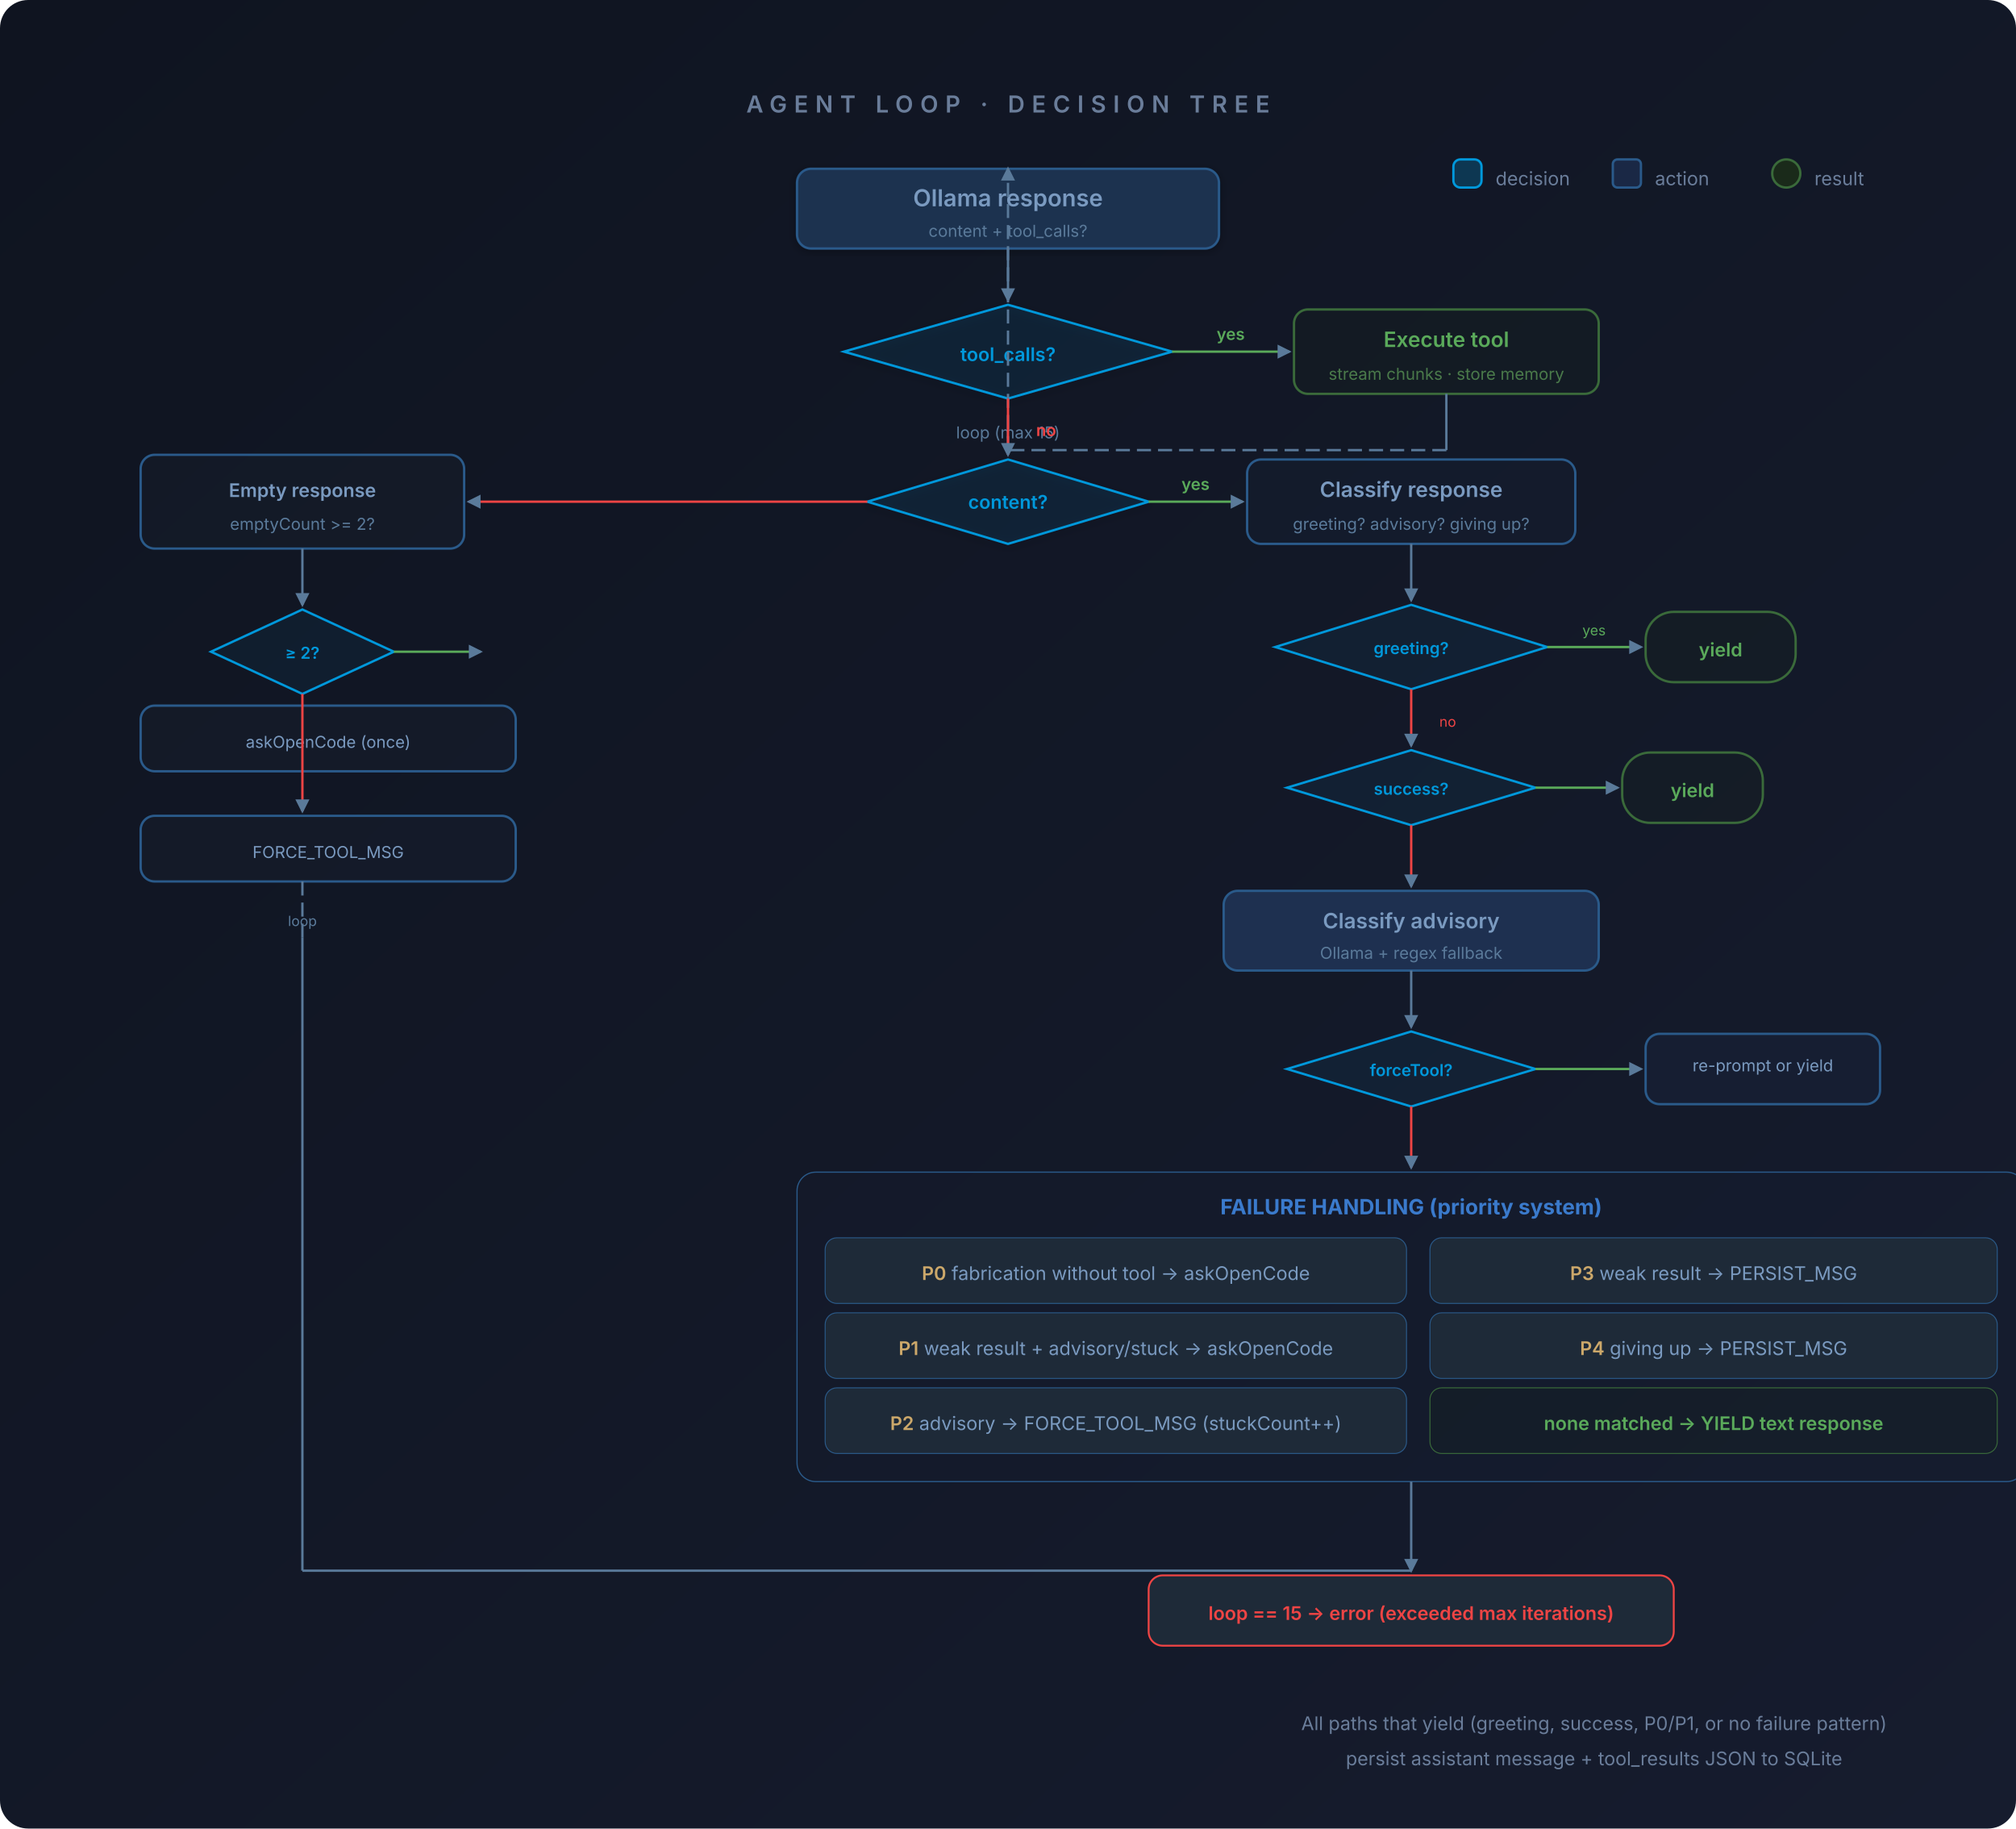
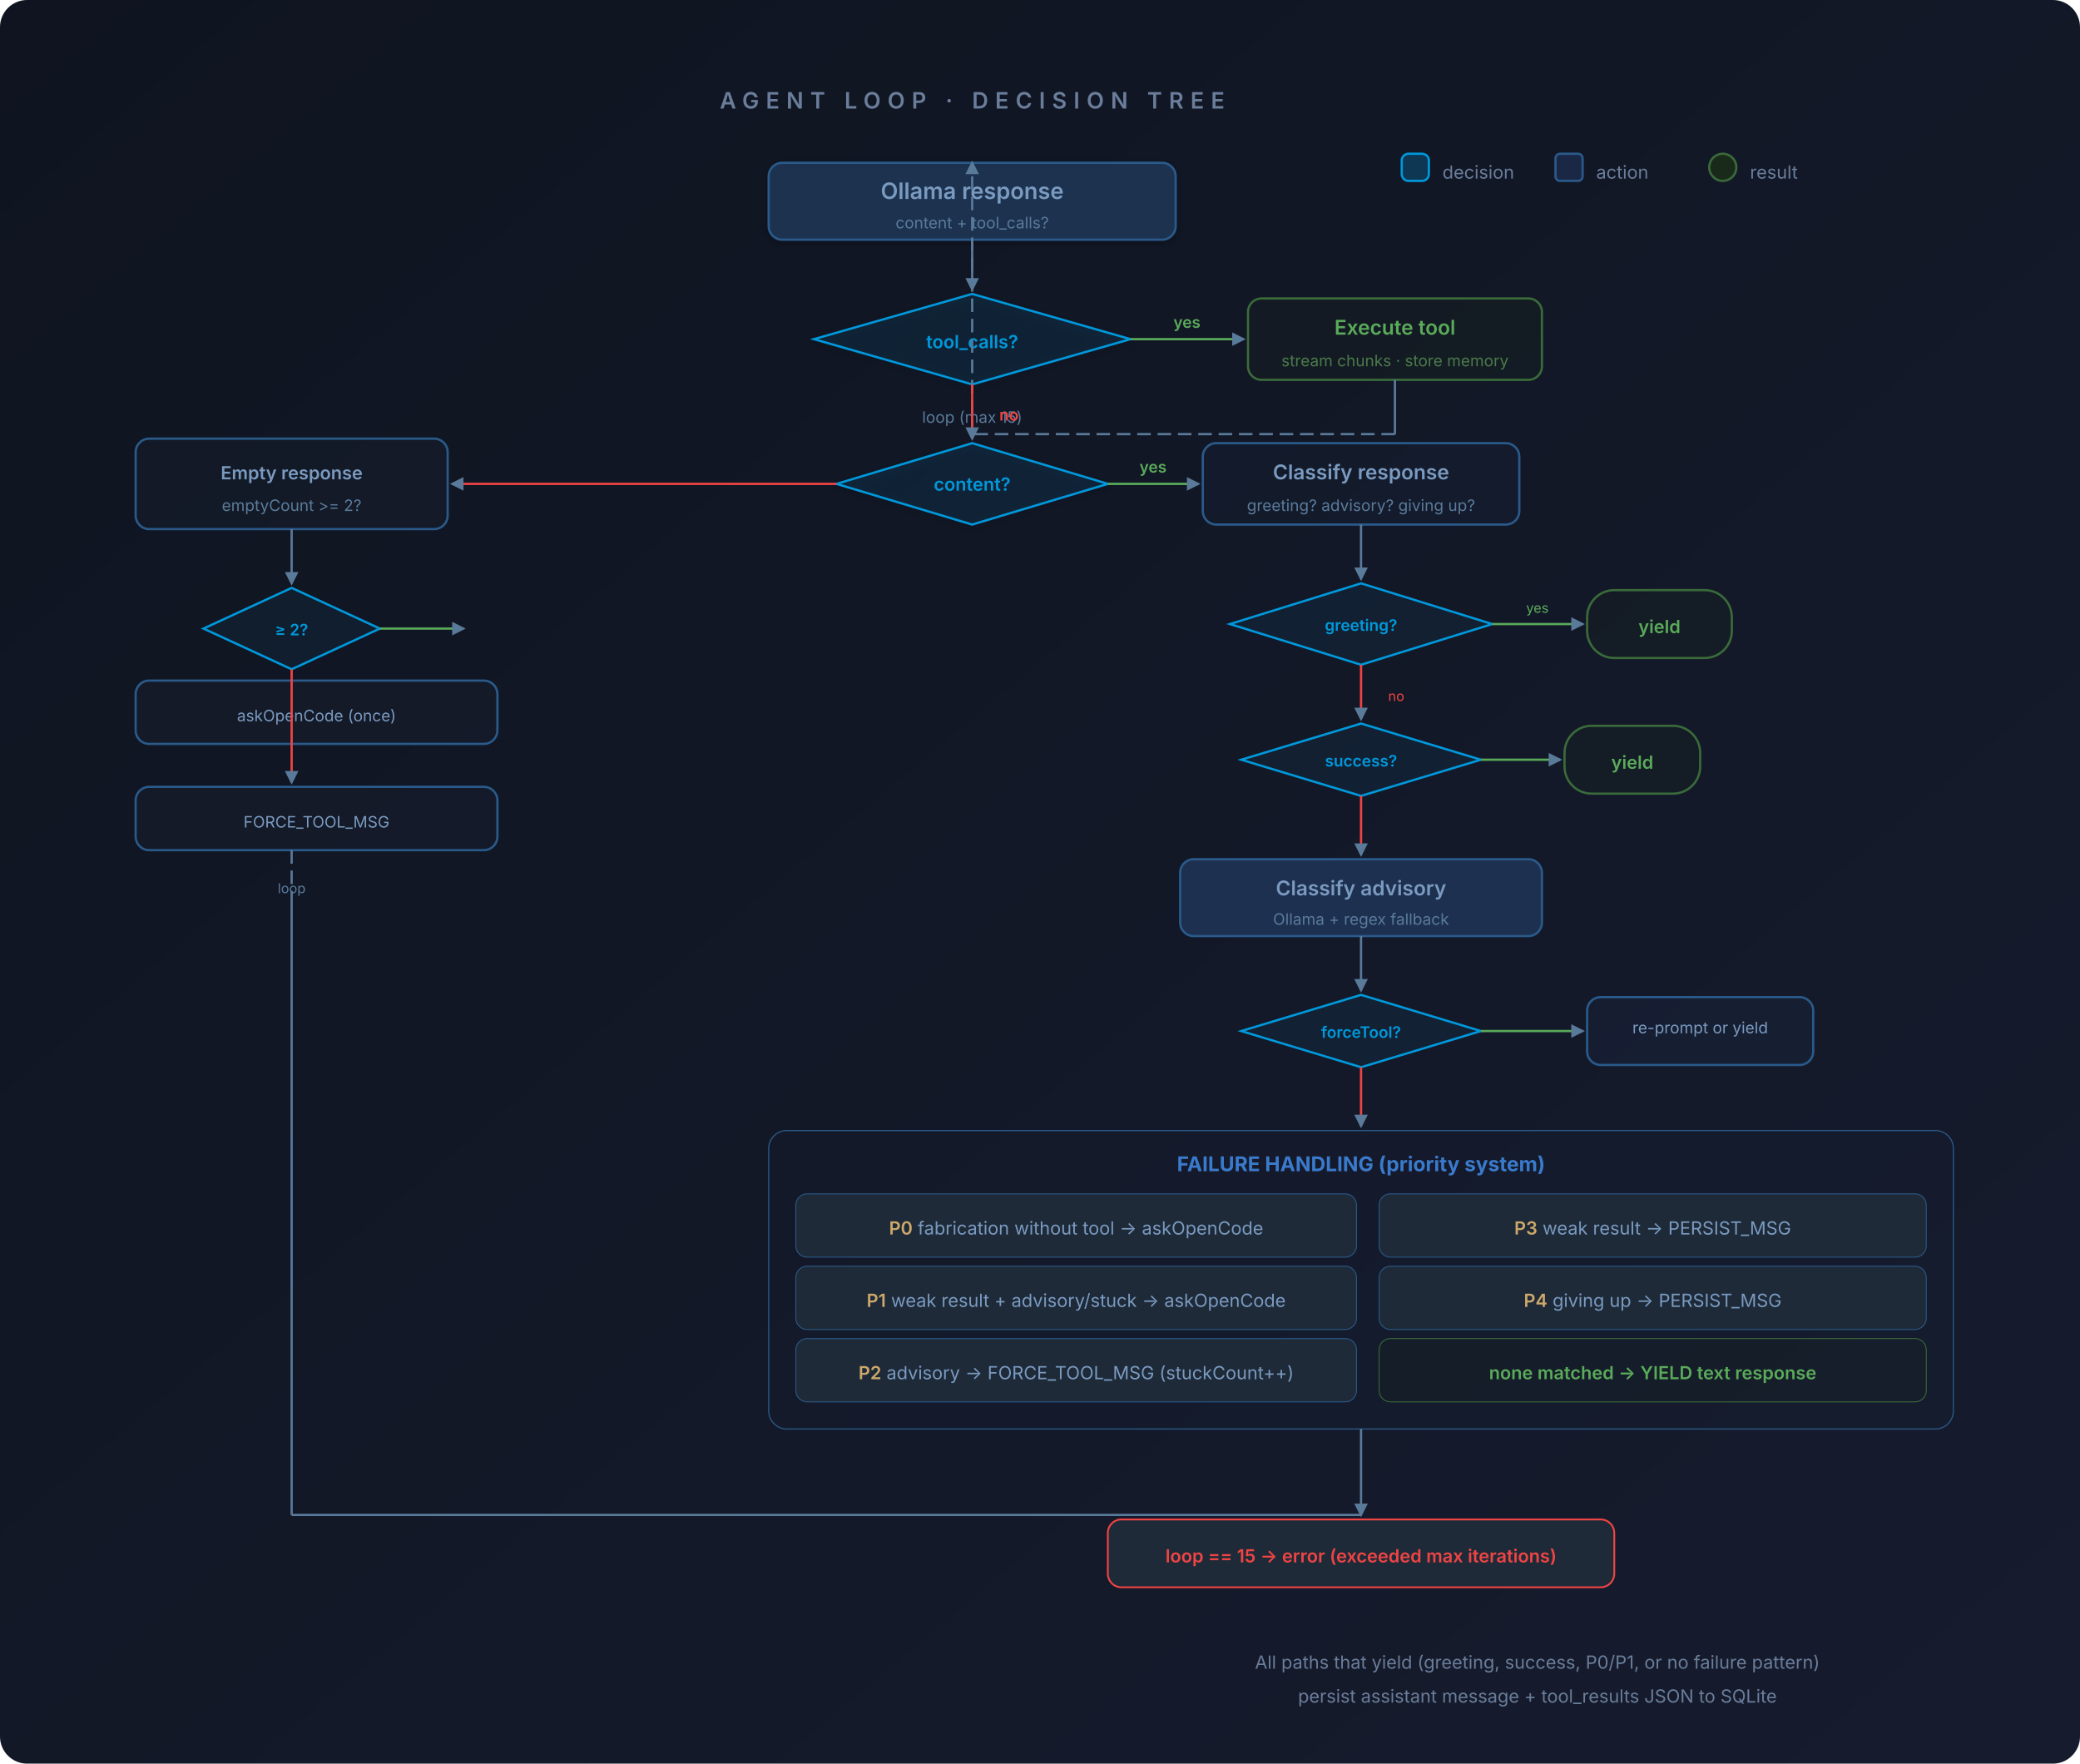
- <svg xmlns="http://www.w3.org/2000/svg" viewBox="0 0 860 780" font-family="system-ui, -apple-system, sans-serif">
+ <svg xmlns="http://www.w3.org/2000/svg" viewBox="0 0 920 780" font-family="system-ui, -apple-system, sans-serif">
  <defs>
    <linearGradient id="bg" x1="0" y1="0" x2="1" y2="1">
      <stop offset="0%" stop-color="#0f1420" />
      <stop offset="100%" stop-color="#161c2e" />
    </linearGradient>
    <filter id="sh">
      <feDropShadow dx="0" dy="1" stdDeviation="2" flood-color="#000" flood-opacity="0.3" />
    </filter>
    <marker id="m" markerWidth="6" markerHeight="6" refX="5" refY="3" orient="auto">
      <path d="M0,0 L6,3 L0,6 Z" fill="#5a7a9a" />
    </marker>
  </defs>
-   <rect width="860" height="780" rx="12" fill="url(#bg)" />
+   <rect width="920" height="780" rx="12" fill="url(#bg)" />
  <text x="430" y="48" text-anchor="middle" fill="#6a7d9a" font-size="10" font-weight="600" letter-spacing="3">AGENT LOOP · DECISION TREE</text>
  <rect x="620" y="68" width="12" height="12" rx="3" fill="#0098db" fill-opacity="0.25" stroke="#0098db" stroke-width="1" />
  <text x="638" y="79" fill="#6a7d9a" font-size="8">decision</text>
  <rect x="688" y="68" width="12" height="12" rx="2" fill="#1a2845" stroke="#2a5a8a" stroke-width="1" />
  <text x="706" y="79" fill="#6a7d9a" font-size="8">action</text>
  <rect x="756" y="68" width="12" height="12" rx="6" fill="#1a2a1a" stroke="#3a6a3a" stroke-width="1" />
  <text x="774" y="79" fill="#6a7d9a" font-size="8">result</text>
  <rect x="340" y="72" width="180" height="34" rx="6" fill="#1e3050" stroke="#2a5a8a" stroke-width="1" filter="url(#sh)" />
  <text x="430" y="88" text-anchor="middle" fill="#7a9ac0" font-size="10" font-weight="600">Ollama response</text>
  <text x="430" y="101" text-anchor="middle" fill="#5a7a9a" font-size="7">content + tool_calls?</text>
  <line x1="430" y1="106" x2="430" y2="128" stroke="#5a7a9a" stroke-width="1" marker-end="url(#m)" />
  <polygon points="430,130 500,150 430,170 360,150" fill="#0098db" fill-opacity="0.08" stroke="#0098db" stroke-width="1" filter="url(#sh)" />
  <text x="430" y="154" text-anchor="middle" fill="#0098db" font-size="8" font-weight="600">tool_calls?</text>
  <line x1="500" y1="150" x2="550" y2="150" stroke="#5aaa5a" stroke-width="1" marker-end="url(#m)" />
  <text x="525" y="145" text-anchor="middle" fill="#5aaa5a" font-size="7" font-weight="600">yes</text>
  <rect x="552" y="132" width="130" height="36" rx="6" fill="#1a2a1a" fill-opacity="0.2" stroke="#3a6a3a" stroke-width="1" />
  <text x="617" y="148" text-anchor="middle" fill="#5aaa5a" font-size="9" font-weight="600">Execute tool</text>
  <text x="617" y="162" text-anchor="middle" fill="#4a7a4a" font-size="7">stream chunks · store memory</text>
  <line x1="617" y1="168" x2="617" y2="192" stroke="#5a7a9a" stroke-width="1" />
  <line x1="617" y1="192" x2="430" y2="192" stroke="#5a7a9a" stroke-width="1" stroke-dasharray="6,3" />
  <line x1="430" y1="192" x2="430" y2="72" stroke="#5a7a9a" stroke-width="1" stroke-dasharray="6,3" marker-end="url(#m)" />
  <text x="430" y="187" text-anchor="middle" fill="#5a7a9a" font-size="7">loop (max 15)</text>
  <line x1="430" y1="170" x2="430" y2="194" stroke="#ef4444" stroke-width="1" marker-end="url(#m)" />
  <text x="442" y="186" fill="#ef4444" font-size="7" font-weight="600">no</text>
  <polygon points="430,196 490,214 430,232 370,214" fill="#0098db" fill-opacity="0.08" stroke="#0098db" stroke-width="1" filter="url(#sh)" />
  <text x="430" y="217" text-anchor="middle" fill="#0098db" font-size="8" font-weight="600">content?</text>
  <line x1="490" y1="214" x2="530" y2="214" stroke="#5aaa5a" stroke-width="1" marker-end="url(#m)" />
  <text x="510" y="209" text-anchor="middle" fill="#5aaa5a" font-size="7" font-weight="600">yes</text>
  <rect x="532" y="196" width="140" height="36" rx="6" fill="#1a2845" fill-opacity="0.2" stroke="#2a5a8a" stroke-width="1" />
  <text x="602" y="212" text-anchor="middle" fill="#7a9ac0" font-size="9" font-weight="600">Classify response</text>
  <text x="602" y="226" text-anchor="middle" fill="#5a7a9a" font-size="7">greeting? advisory? giving up?</text>
  <line x1="602" y1="232" x2="602" y2="256" stroke="#5a7a9a" stroke-width="1" marker-end="url(#m)" />
  <polygon points="602,258 660,276 602,294 544,276" fill="#0098db" fill-opacity="0.06" stroke="#0098db" stroke-width="1" />
  <text x="602" y="279" text-anchor="middle" fill="#0098db" font-size="7" font-weight="600">greeting?</text>
  <line x1="660" y1="276" x2="700" y2="276" stroke="#5aaa5a" stroke-width="1" marker-end="url(#m)" />
  <text x="680" y="271" text-anchor="middle" fill="#5aaa5a" font-size="6">yes</text>
  <rect x="702" y="261" width="64" height="30" rx="12" fill="#1a2a1a" fill-opacity="0.2" stroke="#3a6a3a" stroke-width="1" />
  <text x="734" y="280" text-anchor="middle" fill="#5aaa5a" font-size="8" font-weight="600">yield</text>
  <line x1="602" y1="294" x2="602" y2="318" stroke="#ef4444" stroke-width="1" marker-end="url(#m)" />
  <text x="614" y="310" fill="#ef4444" font-size="6">no</text>
  <polygon points="602,320 655,336 602,352 549,336" fill="#0098db" fill-opacity="0.06" stroke="#0098db" stroke-width="1" />
  <text x="602" y="339" text-anchor="middle" fill="#0098db" font-size="7" font-weight="600">success?</text>
  <line x1="655" y1="336" x2="690" y2="336" stroke="#5aaa5a" stroke-width="1" marker-end="url(#m)" />
  <rect x="692" y="321" width="60" height="30" rx="12" fill="#1a2a1a" fill-opacity="0.2" stroke="#3a6a3a" stroke-width="1" />
  <text x="722" y="340" text-anchor="middle" fill="#5aaa5a" font-size="8" font-weight="600">yield</text>
  <line x1="602" y1="352" x2="602" y2="378" stroke="#ef4444" stroke-width="1" marker-end="url(#m)" />
  <rect x="522" y="380" width="160" height="34" rx="6" fill="#1e3050" stroke="#2a5a8a" stroke-width="1" />
  <text x="602" y="396" text-anchor="middle" fill="#7a9ac0" font-size="9" font-weight="600">Classify advisory</text>
  <text x="602" y="409" text-anchor="middle" fill="#5a7a9a" font-size="7">Ollama + regex fallback</text>
  <line x1="602" y1="414" x2="602" y2="438" stroke="#5a7a9a" stroke-width="1" marker-end="url(#m)" />
  <polygon points="602,440 655,456 602,472 549,456" fill="#0098db" fill-opacity="0.06" stroke="#0098db" stroke-width="1" />
  <text x="602" y="459" text-anchor="middle" fill="#0098db" font-size="7" font-weight="600">forceTool?</text>
  <line x1="655" y1="456" x2="700" y2="456" stroke="#5aaa5a" stroke-width="1" marker-end="url(#m)" />
  <rect x="702" y="441" width="100" height="30" rx="6" fill="#1e3050" fill-opacity="0.2" stroke="#2a5a8a" stroke-width="1" />
  <text x="752" y="457" text-anchor="middle" fill="#7a9ac0" font-size="7">re-prompt or yield</text>
  <line x1="602" y1="472" x2="602" y2="498" stroke="#ef4444" stroke-width="1" marker-end="url(#m)" />
  <rect x="340" y="500" width="524" height="132" rx="8" fill="#1a2845" fill-opacity="0.08" stroke="#2a5a8a" stroke-width="0.5" />
  <text x="602" y="518" text-anchor="middle" fill="#3a7acc" font-size="9" font-weight="700">FAILURE HANDLING (priority system)</text>
  <rect x="352" y="528" width="248" height="28" rx="5" fill="#1e2a38" stroke="#2a5a8a" stroke-width="0.4" />
  <text x="476" y="546" text-anchor="middle" fill="#7a9ac0" font-size="8">
    <tspan fill="#cca86a" font-weight="600">P0</tspan>  fabrication without tool  →  askOpenCode</text>
  <rect x="352" y="560" width="248" height="28" rx="5" fill="#1e2a38" stroke="#2a5a8a" stroke-width="0.4" />
  <text x="476" y="578" text-anchor="middle" fill="#7a9ac0" font-size="8">
    <tspan fill="#cca86a" font-weight="600">P1</tspan>  weak result + advisory/stuck  →  askOpenCode</text>
  <rect x="352" y="592" width="248" height="28" rx="5" fill="#1e2a38" stroke="#2a5a8a" stroke-width="0.4" />
  <text x="476" y="610" text-anchor="middle" fill="#7a9ac0" font-size="8">
    <tspan fill="#cca86a" font-weight="600">P2</tspan>  advisory  →  FORCE_TOOL_MSG  (stuckCount++)</text>
  <rect x="610" y="528" width="242" height="28" rx="5" fill="#1e2a38" stroke="#2a5a8a" stroke-width="0.4" />
  <text x="731" y="546" text-anchor="middle" fill="#7a9ac0" font-size="8">
    <tspan fill="#cca86a" font-weight="600">P3</tspan>  weak result  →  PERSIST_MSG</text>
  <rect x="610" y="560" width="242" height="28" rx="5" fill="#1e2a38" stroke="#2a5a8a" stroke-width="0.4" />
  <text x="731" y="578" text-anchor="middle" fill="#7a9ac0" font-size="8">
    <tspan fill="#cca86a" font-weight="600">P4</tspan>  giving up  →  PERSIST_MSG</text>
  <rect x="610" y="592" width="242" height="28" rx="5" fill="#1a2a1a" fill-opacity="0.15" stroke="#3a6a3a" stroke-width="0.4" />
  <text x="731" y="610" text-anchor="middle" fill="#5aaa5a" font-size="8" font-weight="600">none matched  →  YIELD text response</text>
  <line x1="370" y1="214" x2="200" y2="214" stroke="#ef4444" stroke-width="1" marker-end="url(#m)" />
  <rect x="60" y="194" width="138" height="40" rx="6" fill="#1e2a38" fill-opacity="0.2" stroke="#2a5a8a" stroke-width="1" />
  <text x="129" y="212" text-anchor="middle" fill="#7a9ac0" font-size="8" font-weight="600">Empty response</text>
  <text x="129" y="226" text-anchor="middle" fill="#5a7a9a" font-size="7">emptyCount &gt;= 2?</text>
  <line x1="129" y1="234" x2="129" y2="258" stroke="#5a7a9a" stroke-width="1" marker-end="url(#m)" />
  <polygon points="129,260 168,278 129,296 90,278" fill="#0098db" fill-opacity="0.06" stroke="#0098db" stroke-width="1" />
  <text x="129" y="281" text-anchor="middle" fill="#0098db" font-size="7" font-weight="600">≥ 2?</text>
  <line x1="168" y1="278" x2="205" y2="278" stroke="#5aaa5a" stroke-width="1" marker-end="url(#m)" />
  <rect x="60" y="301" width="160" height="28" rx="6" fill="#1e2a38" fill-opacity="0.2" stroke="#2a5a8a" stroke-width="1" />
  <text x="140" y="319" text-anchor="middle" fill="#7a9ac0" font-size="7">askOpenCode (once)</text>
  <line x1="129" y1="296" x2="129" y2="346" stroke="#ef4444" stroke-width="1" marker-end="url(#m)" />
  <rect x="60" y="348" width="160" height="28" rx="6" fill="#1e2a38" fill-opacity="0.2" stroke="#2a5a8a" stroke-width="1" />
  <text x="140" y="366" text-anchor="middle" fill="#7a9ac0" font-size="7">FORCE_TOOL_MSG</text>
  <line x1="129" y1="376" x2="129" y2="400" stroke="#5a7a9a" stroke-width="1" stroke-dasharray="6,3" />
  <text x="129" y="395" text-anchor="middle" fill="#5a7a9a" font-size="6">loop</text>
  <line x1="602" y1="632" x2="602" y2="670" stroke="#5a7a9a" stroke-width="1" marker-end="url(#m)" />
  <line x1="129" y1="400" x2="129" y2="670" stroke="#5a7a9a" stroke-width="1" />
  <line x1="129" y1="670" x2="602" y2="670" stroke="#5a7a9a" stroke-width="1" />
  <rect x="490" y="672" width="224" height="30" rx="6" fill="#1e2a38" stroke="#ef4444" stroke-width="0.8" />
  <text x="602" y="691" text-anchor="middle" fill="#ef4444" font-size="8" font-weight="600">loop == 15  →  error (exceeded max iterations)</text>
  <text x="680" y="738" text-anchor="middle" fill="#6a7d9a" font-size="8">All paths that yield (greeting, success, P0/P1, or no failure pattern)</text>
  <text x="680" y="753" text-anchor="middle" fill="#6a7d9a" font-size="8">persist assistant message + tool_results JSON to SQLite</text>
</svg>
